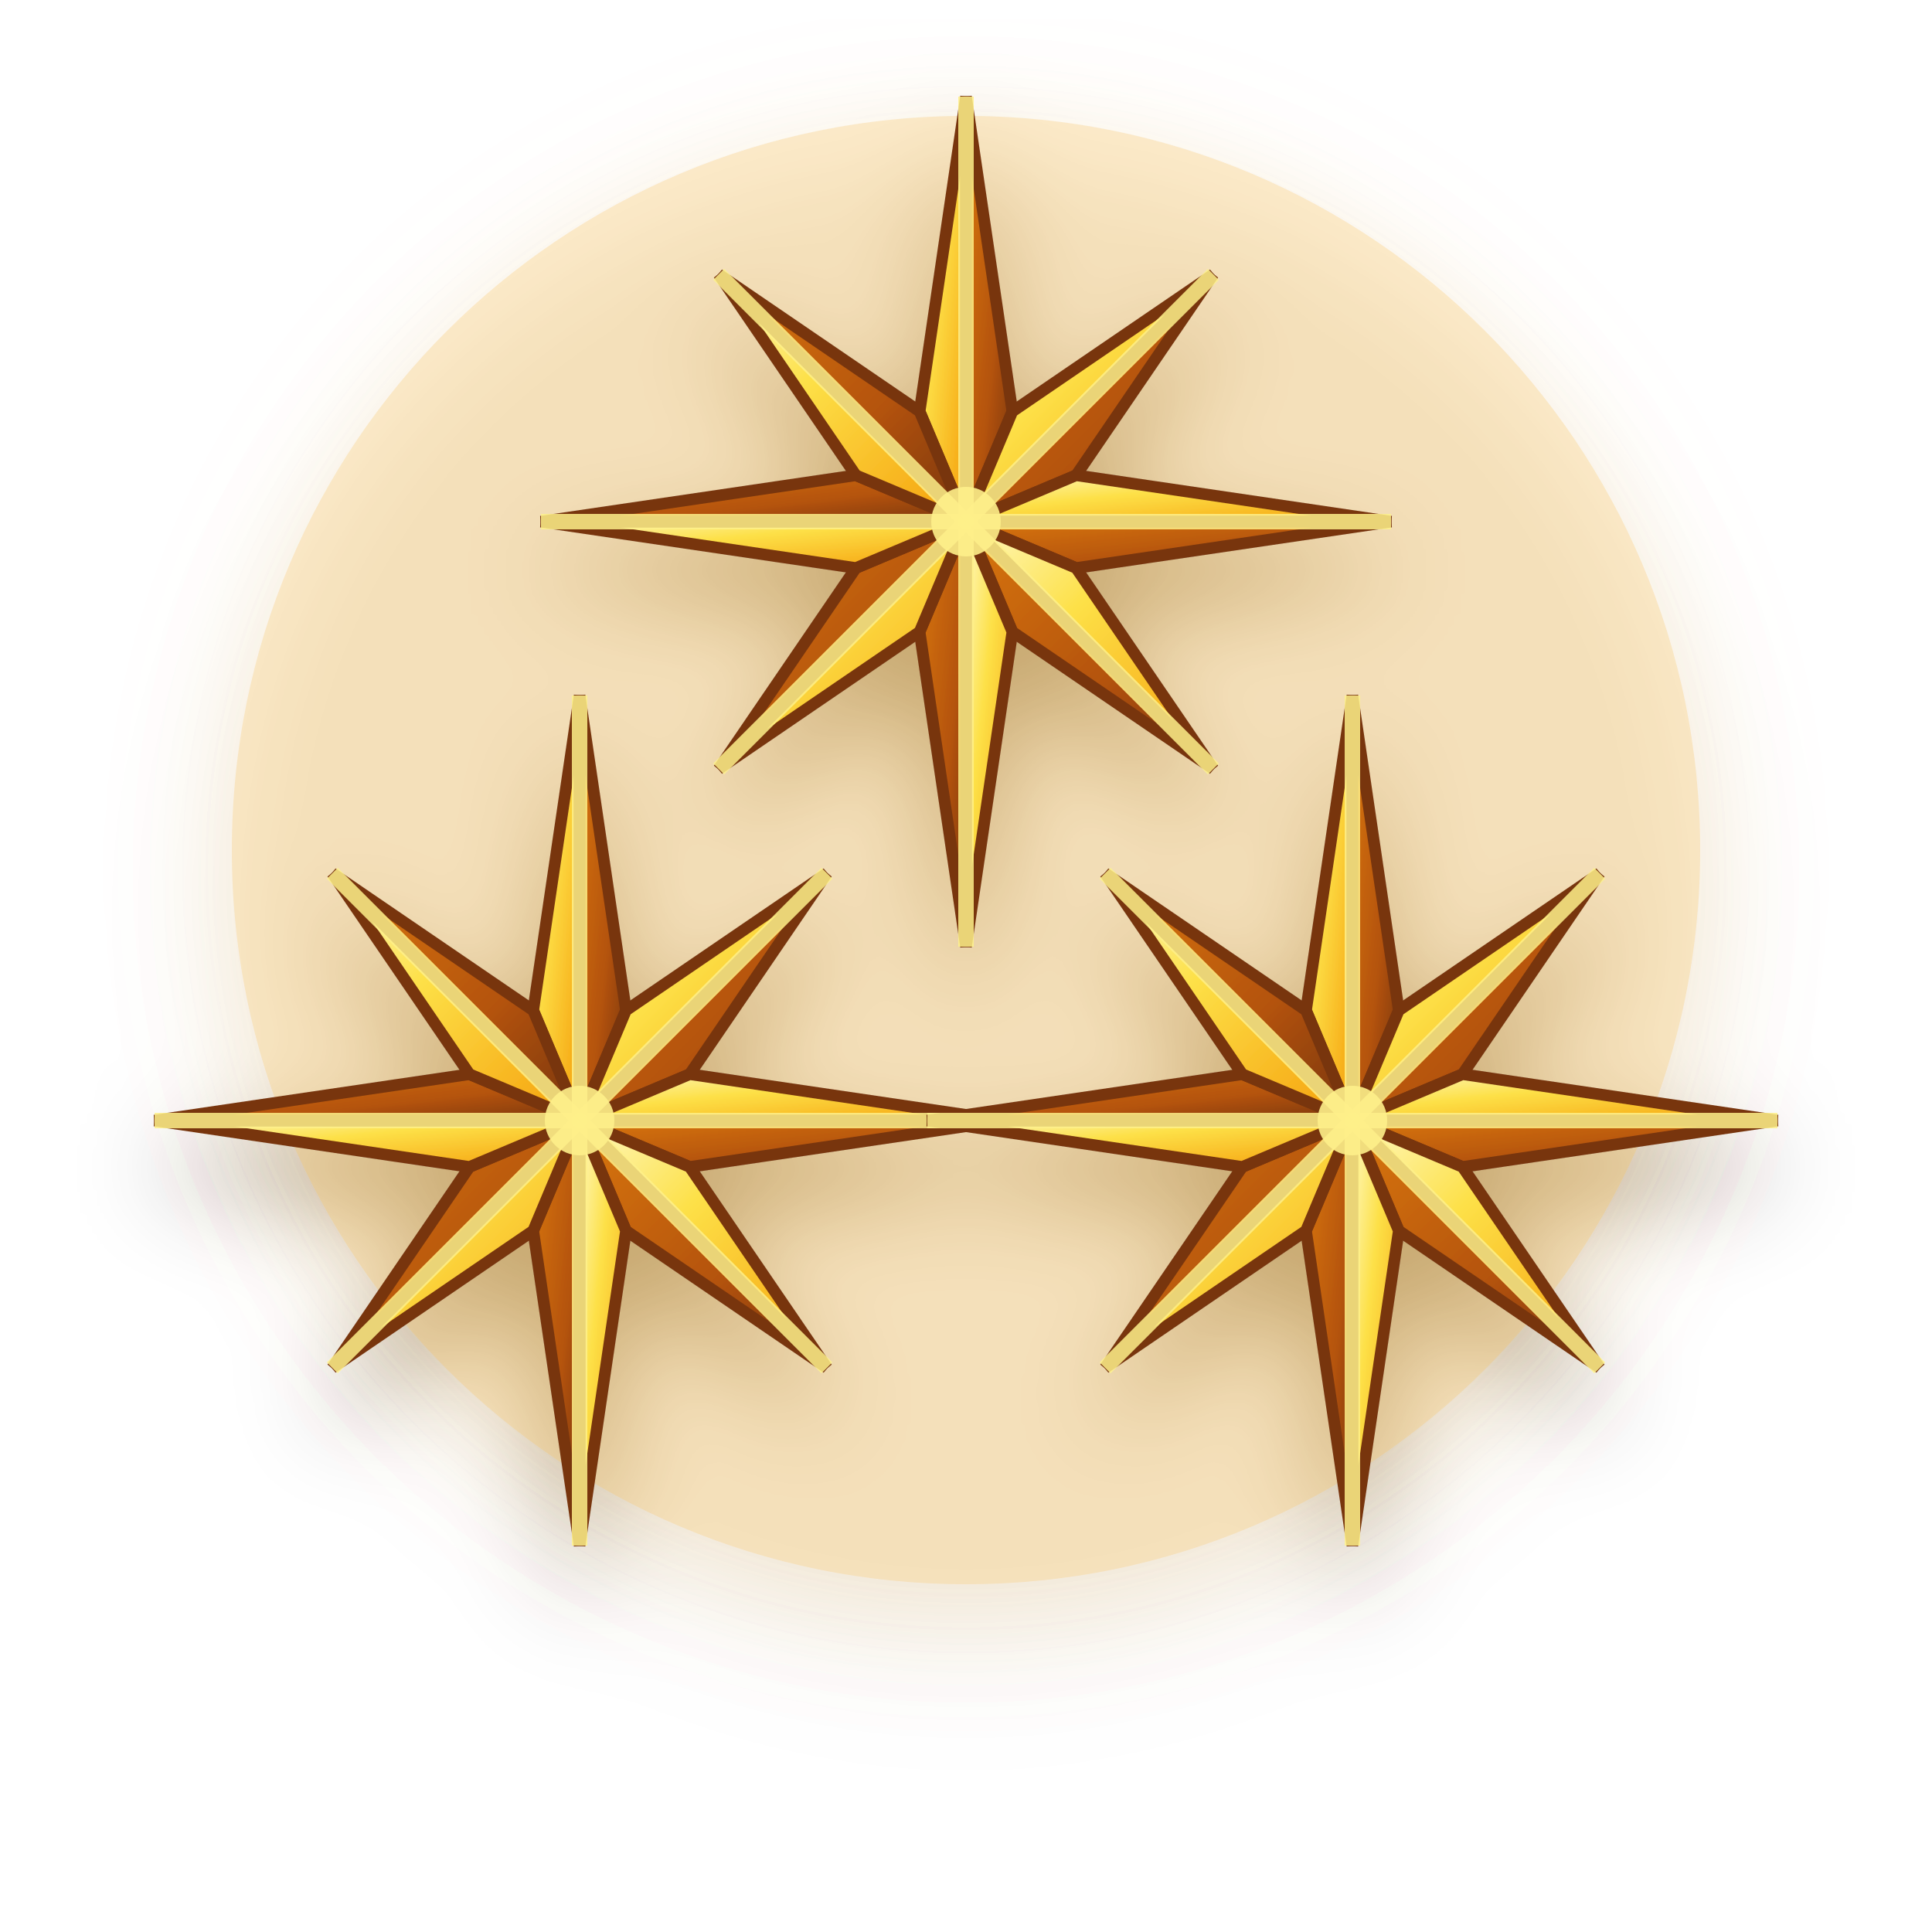
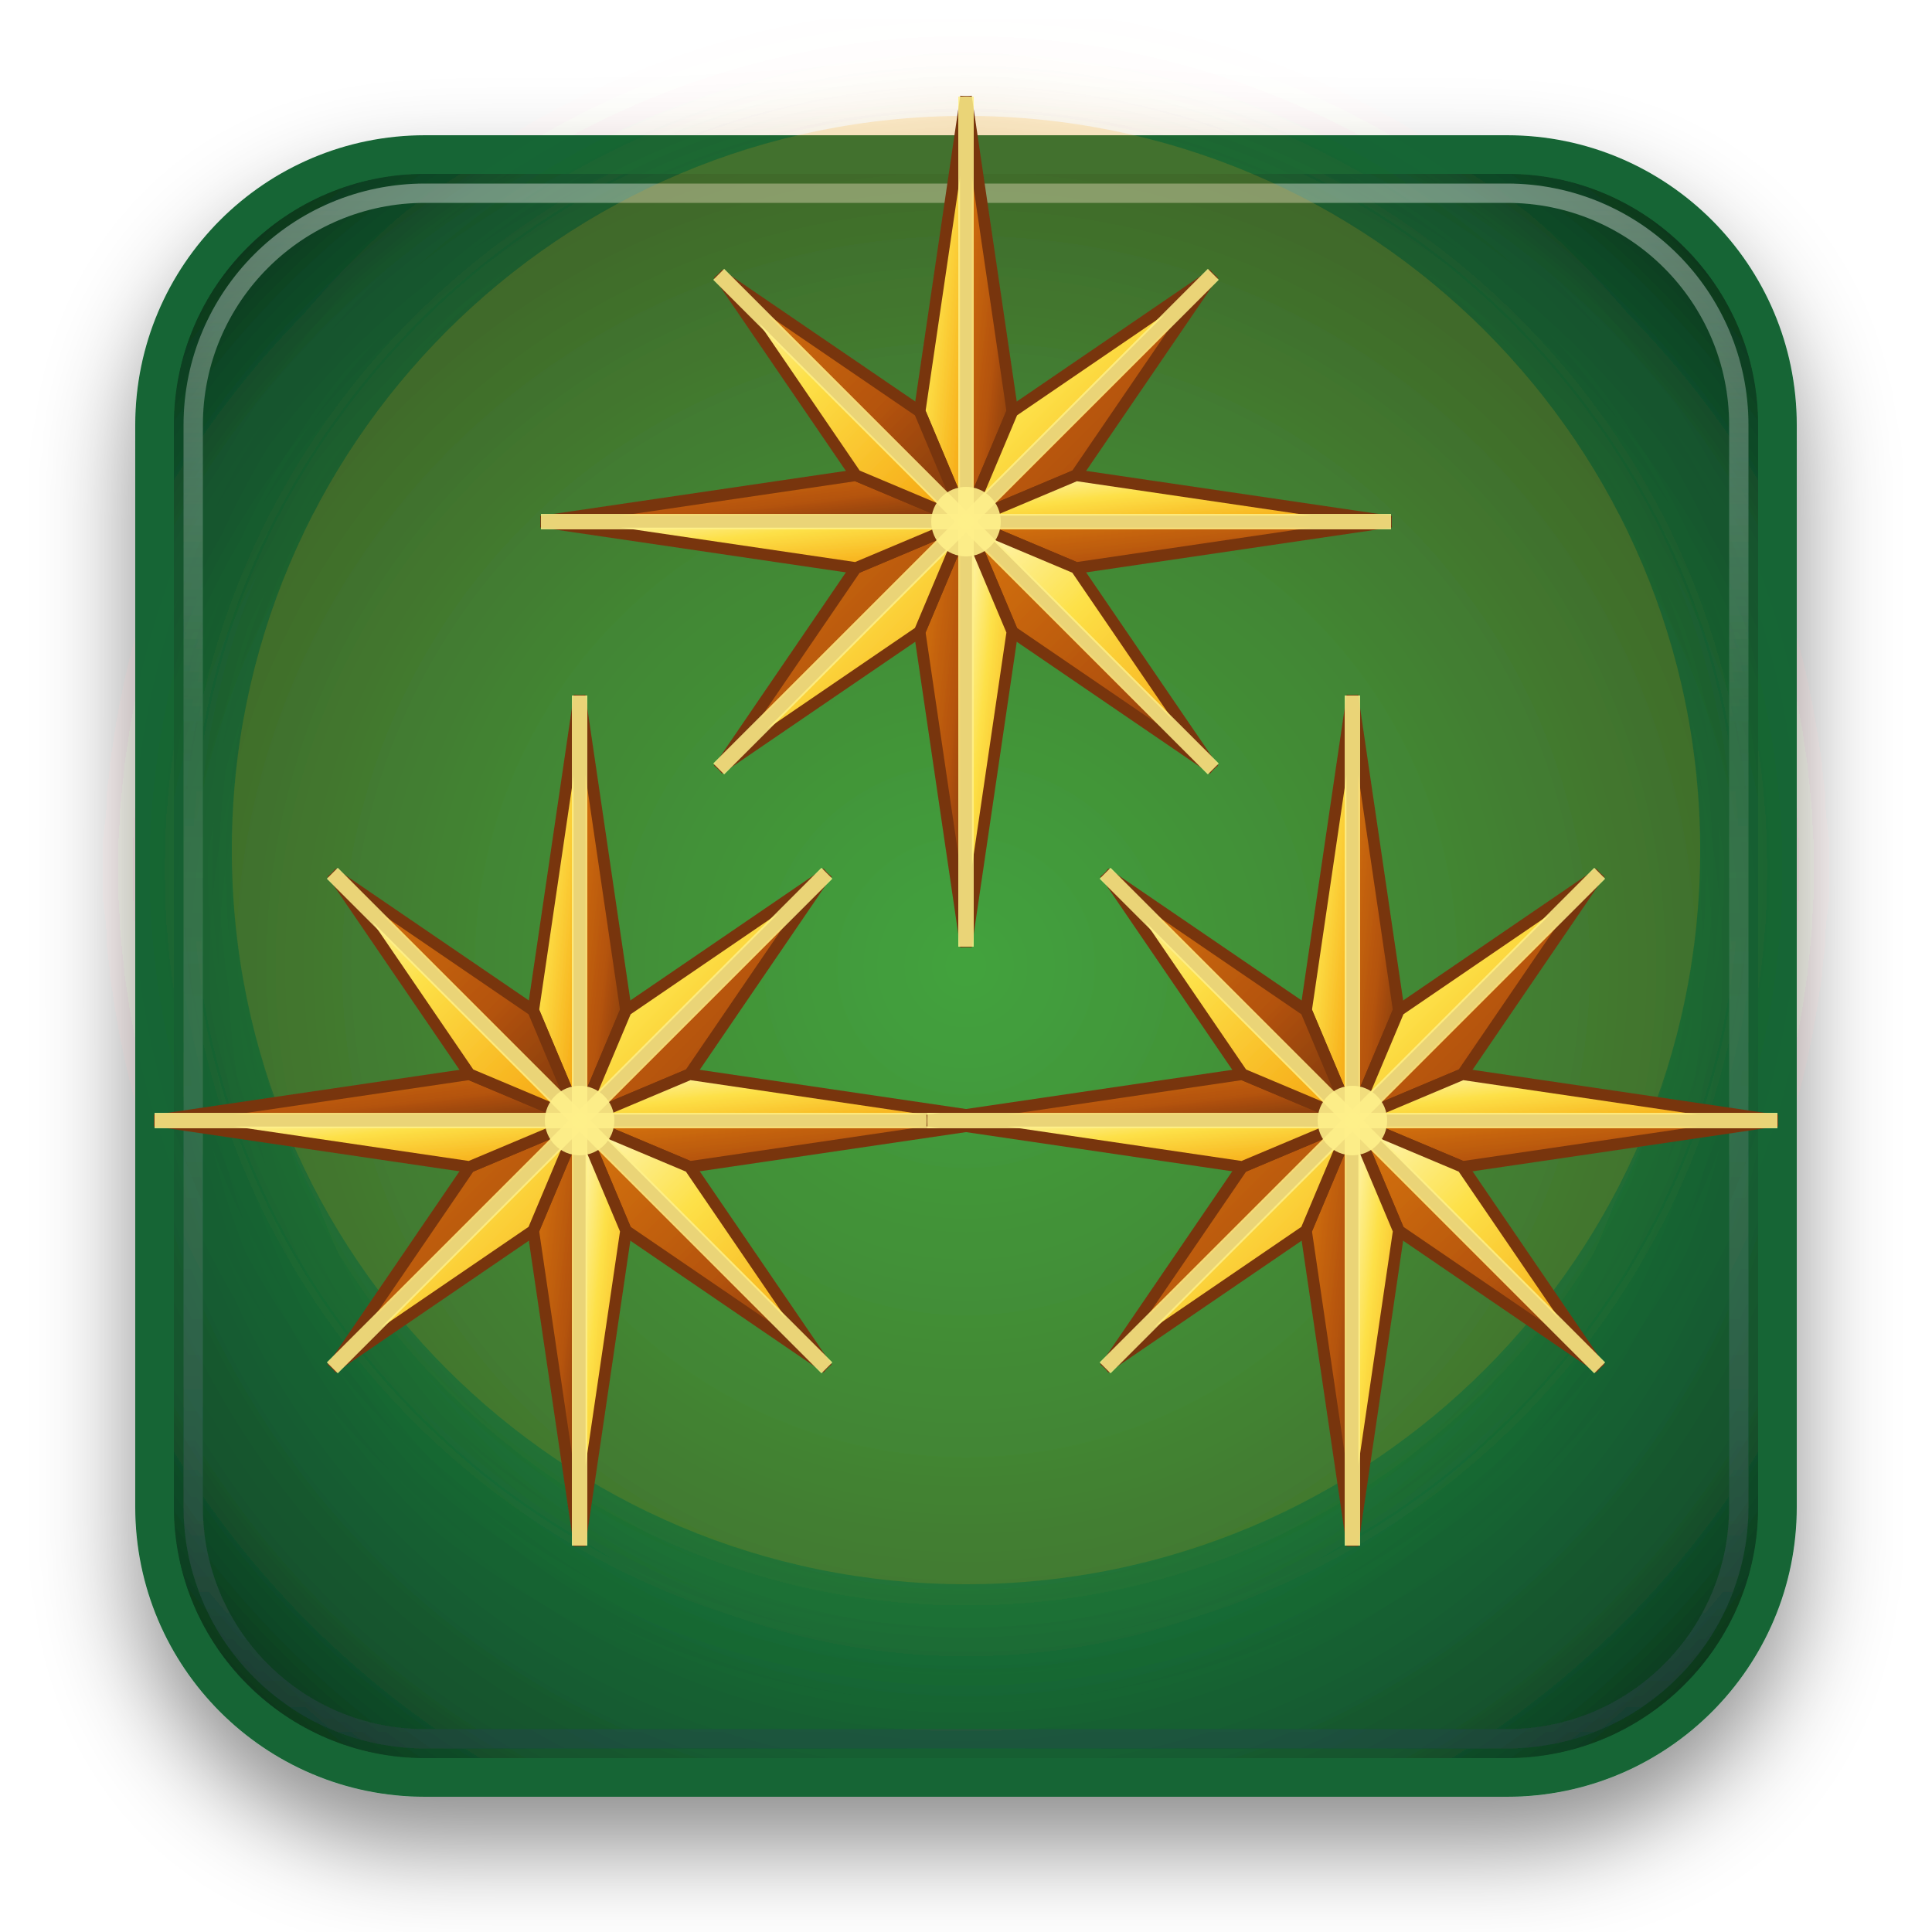
<svg xmlns="http://www.w3.org/2000/svg" viewBox="0 0 100 100" width="100%" height="100%">
  <defs>
    <linearGradient id="silverGrad" x1="0%" y1="0%" x2="100%" y2="100%">
      <stop offset="0%" stop-color="#FFFFFF" />
      <stop offset="25%" stop-color="#F1F5F9" />
      <stop offset="50%" stop-color="#CBD5E1" />
      <stop offset="75%" stop-color="#94A3B8" />
      <stop offset="100%" stop-color="#475569" />
    </linearGradient>
    <linearGradient id="silverBevel" x1="0%" y1="0%" x2="0%" y2="100%">
      <stop offset="0%" stop-color="#FFFFFF" stop-opacity="0.95" />
      <stop offset="35%" stop-color="#E2E8F0" stop-opacity="0.3" />
      <stop offset="100%" stop-color="#334155" stop-opacity="0.85" />
    </linearGradient>
    <linearGradient id="starFacetLight" x1="0%" y1="0%" x2="100%" y2="100%">
      <stop offset="0%" stop-color="#FFFFFF" />
      <stop offset="40%" stop-color="#F8FAFC" />
      <stop offset="100%" stop-color="#CBD5E1" />
    </linearGradient>
    <linearGradient id="starFacetDark" x1="0%" y1="0%" x2="100%" y2="100%">
      <stop offset="0%" stop-color="#94A3B8" />
      <stop offset="60%" stop-color="#64748B" />
      <stop offset="100%" stop-color="#334155" />
    </linearGradient>
    <linearGradient id="goldGrad" x1="0%" y1="0%" x2="100%" y2="100%">
      <stop offset="0%" stop-color="#FFFBEB" />
      <stop offset="20%" stop-color="#FDE047" />
      <stop offset="50%" stop-color="#F59E0B" />
      <stop offset="80%" stop-color="#D97706" />
      <stop offset="100%" stop-color="#78350F" />
    </linearGradient>
    <linearGradient id="goldBevel" x1="0%" y1="0%" x2="0%" y2="100%">
      <stop offset="0%" stop-color="#FEF9C3" stop-opacity="0.95" />
      <stop offset="50%" stop-color="#F59E0B" stop-opacity="0.35" />
      <stop offset="100%" stop-color="#92400E" stop-opacity="0.9" />
    </linearGradient>
    <linearGradient id="goldStarFacetLight" x1="0%" y1="0%" x2="100%" y2="100%">
      <stop offset="0%" stop-color="#FEF9C3" />
      <stop offset="40%" stop-color="#FDE047" />
      <stop offset="100%" stop-color="#F59E0B" />
    </linearGradient>
    <linearGradient id="goldStarFacetDark" x1="0%" y1="0%" x2="100%" y2="100%">
      <stop offset="0%" stop-color="#D97706" />
      <stop offset="60%" stop-color="#B45309" />
      <stop offset="100%" stop-color="#78350F" />
    </linearGradient>
    <linearGradient id="diamondCyan" x1="0%" y1="0%" x2="100%" y2="100%">
      <stop offset="0%" stop-color="#F0F9FF" />
      <stop offset="25%" stop-color="#7DD3FC" />
      <stop offset="50%" stop-color="#0284C7" />
      <stop offset="85%" stop-color="#0369A1" />
      <stop offset="100%" stop-color="#0C4A6E" />
    </linearGradient>
    <linearGradient id="diamondGold" x1="0%" y1="0%" x2="100%" y2="100%">
      <stop offset="0%" stop-color="#FFFBEB" />
      <stop offset="25%" stop-color="#FDE047" />
      <stop offset="50%" stop-color="#F59E0B" />
      <stop offset="80%" stop-color="#D97706" />
      <stop offset="100%" stop-color="#78350F" />
    </linearGradient>
    <linearGradient id="facetTop" x1="0%" y1="0%" x2="0%" y2="100%">
      <stop offset="0%" stop-color="#FFFFFF" stop-opacity="0.9" />
      <stop offset="100%" stop-color="#38BDF8" stop-opacity="0.2" />
    </linearGradient>
    <linearGradient id="facetBottom" x1="0%" y1="0%" x2="0%" y2="100%">
      <stop offset="0%" stop-color="#0284C7" stop-opacity="0.3" />
      <stop offset="100%" stop-color="#082F49" stop-opacity="0.85" />
    </linearGradient>
    <linearGradient id="facetGoldTop" x1="0%" y1="0%" x2="0%" y2="100%">
      <stop offset="0%" stop-color="#FFFFFF" stop-opacity="0.95" />
      <stop offset="100%" stop-color="#FDE047" stop-opacity="0.25" />
    </linearGradient>
    <linearGradient id="facetGoldBottom" x1="0%" y1="0%" x2="0%" y2="100%">
      <stop offset="0%" stop-color="#B45309" stop-opacity="0.35" />
      <stop offset="100%" stop-color="#451A03" stop-opacity="0.9" />
    </linearGradient>
    <radialGradient id="plateCrimson" cx="50%" cy="50%" r="65%">
      <stop offset="0%" stop-color="#6B1D22" />
      <stop offset="50%" stop-color="#4A1216" />
      <stop offset="85%" stop-color="#2D0A0C" />
      <stop offset="100%" stop-color="#1A0406" />
    </radialGradient>
    <filter id="badgeShadow" x="-20%" y="-20%" width="140%" height="140%">
      <feDropShadow dx="0" dy="2.5" stdDeviation="2.5" flood-color="#000000" flood-opacity="0.45" />
    </filter>
    <filter id="goldGlow" x="-30%" y="-30%" width="160%" height="160%">
      <feDropShadow dx="0" dy="1" stdDeviation="3.5" flood-color="#F59E0B" flood-opacity="0.5" />
    </filter>
+     <radialGradient id="plateGrey" cx="50%" cy="50%" r="65%">
+       <stop offset="0%" stop-color="#475569" />
+       <stop offset="50%" stop-color="#334155" />
+       <stop offset="85%" stop-color="#1E293B" />
+       <stop offset="100%" stop-color="#0F172A" />
+     </radialGradient>
+     <radialGradient id="plateLeather" cx="50%" cy="50%" r="65%">
+       <stop offset="0%" stop-color="#854D0E" />
+       <stop offset="45%" stop-color="#713F12" />
+       <stop offset="85%" stop-color="#451A03" />
+       <stop offset="100%" stop-color="#260E02" />
+     </radialGradient>
+     <radialGradient id="plateBlue" cx="50%" cy="50%" r="65%">
+       <stop offset="0%" stop-color="#0284C7" />
+       <stop offset="45%" stop-color="#0369A1" />
+       <stop offset="85%" stop-color="#0C4A6E" />
+       <stop offset="100%" stop-color="#082F49" />
+     </radialGradient>
+     <radialGradient id="plateGreen" cx="50%" cy="50%" r="65%">
+       <stop offset="0%" stop-color="#16A34A" />
+       <stop offset="45%" stop-color="#15803D" />
+       <stop offset="85%" stop-color="#14532D" />
+       <stop offset="100%" stop-color="#052E16" />
+     </radialGradient>
+     <radialGradient id="plateCrimson" cx="50%" cy="50%" r="65%">
+       <stop offset="0%" stop-color="#6B1D22" />
+       <stop offset="50%" stop-color="#4A1216" />
+       <stop offset="85%" stop-color="#2D0A0C" />
+       <stop offset="100%" stop-color="#1A0406" />
+     </radialGradient>
+     <radialGradient id="plateBlack" cx="50%" cy="50%" r="65%">
+       <stop offset="0%" stop-color="#181A22" />
+       <stop offset="50%" stop-color="#0D0E14" />
+       <stop offset="85%" stop-color="#05060A" />
+       <stop offset="100%" stop-color="#000000" />
+     </radialGradient>
+     <linearGradient id="diamondSilver" x1="0%" y1="0%" x2="100%" y2="100%">
+       <stop offset="0%" stop-color="#FFFFFF" />
+       <stop offset="25%" stop-color="#F1F5F9" />
+       <stop offset="50%" stop-color="#CBD5E1" />
+       <stop offset="75%" stop-color="#94A3B8" />
+       <stop offset="100%" stop-color="#475569" />
+     </linearGradient>
+     <linearGradient id="facetSilverTop" x1="0%" y1="0%" x2="0%" y2="100%">
+       <stop offset="0%" stop-color="#FFFFFF" stop-opacity="0.95" />
+       <stop offset="100%" stop-color="#CBD5E1" stop-opacity="0.3" />
+     </linearGradient>
+     <linearGradient id="facetSilverBottom" x1="0%" y1="0%" x2="0%" y2="100%">
+       <stop offset="0%" stop-color="#94A3B8" stop-opacity="0.4" />
+       <stop offset="100%" stop-color="#334155" stop-opacity="0.85" />
+     </linearGradient>
  </defs>
  <g filter="url(#badgeShadow)">
+     <rect x="8" y="8" width="84" height="84" rx="14" fill="url(#plateGreen)" stroke="#166534" stroke-width="2" />
+     <rect x="10" y="10" width="80" height="80" rx="12" fill="none" stroke="url(#silverBevel)" stroke-width="1" opacity="0.4" />
    <circle cx="50" cy="44" r="38" fill="#F59E0B" opacity="0.2" filter="url(#goldGlow)" />
    <g id="star8">
      <polygon points="50,27 47.6,21.3 50.0,5.0" fill="url(#goldStarFacetLight)" stroke="#78350F" stroke-width="0.6" />
      <polygon points="50,27 50.0,5.0 52.4,21.3" fill="url(#goldStarFacetDark)" stroke="#78350F" stroke-width="0.6" />
      <polygon points="50,27 52.4,21.3 62.8,14.2" fill="url(#goldStarFacetLight)" stroke="#78350F" stroke-width="0.6" />
      <polygon points="50,27 62.8,14.2 55.7,24.6" fill="url(#goldStarFacetDark)" stroke="#78350F" stroke-width="0.6" />
      <polygon points="50,27 55.7,24.6 72.0,27.0" fill="url(#goldStarFacetLight)" stroke="#78350F" stroke-width="0.6" />
      <polygon points="50,27 72.0,27.0 55.7,29.4" fill="url(#goldStarFacetDark)" stroke="#78350F" stroke-width="0.6" />
      <polygon points="50,27 55.7,29.4 62.8,39.8" fill="url(#goldStarFacetLight)" stroke="#78350F" stroke-width="0.6" />
      <polygon points="50,27 62.8,39.8 52.4,32.7" fill="url(#goldStarFacetDark)" stroke="#78350F" stroke-width="0.6" />
      <polygon points="50,27 52.4,32.7 50.0,49.0" fill="url(#goldStarFacetLight)" stroke="#78350F" stroke-width="0.6" />
      <polygon points="50,27 50.0,49.0 47.6,32.7" fill="url(#goldStarFacetDark)" stroke="#78350F" stroke-width="0.6" />
      <polygon points="50,27 47.6,32.7 37.2,39.8" fill="url(#goldStarFacetLight)" stroke="#78350F" stroke-width="0.6" />
      <polygon points="50,27 37.2,39.8 44.3,29.4" fill="url(#goldStarFacetDark)" stroke="#78350F" stroke-width="0.6" />
      <polygon points="50,27 44.3,29.4 28.0,27.0" fill="url(#goldStarFacetLight)" stroke="#78350F" stroke-width="0.6" />
      <polygon points="50,27 28.0,27.0 44.3,24.6" fill="url(#goldStarFacetDark)" stroke="#78350F" stroke-width="0.6" />
      <polygon points="50,27 44.3,24.6 37.2,14.2" fill="url(#goldStarFacetLight)" stroke="#78350F" stroke-width="0.6" />
      <polygon points="50,27 37.2,14.2 47.6,21.3" fill="url(#goldStarFacetDark)" stroke="#78350F" stroke-width="0.6" />
      <line x1="50" y1="27" x2="50.0" y2="5.0" stroke="#FEF08A" stroke-width="0.8" opacity="0.85" />
      <line x1="50" y1="27" x2="62.8" y2="14.2" stroke="#FEF08A" stroke-width="0.8" opacity="0.85" />
      <line x1="50" y1="27" x2="72.0" y2="27.0" stroke="#FEF08A" stroke-width="0.8" opacity="0.85" />
      <line x1="50" y1="27" x2="62.8" y2="39.8" stroke="#FEF08A" stroke-width="0.8" opacity="0.85" />
      <line x1="50" y1="27" x2="50.0" y2="49.0" stroke="#FEF08A" stroke-width="0.8" opacity="0.85" />
      <line x1="50" y1="27" x2="37.2" y2="39.8" stroke="#FEF08A" stroke-width="0.8" opacity="0.85" />
      <line x1="50" y1="27" x2="28.0" y2="27.0" stroke="#FEF08A" stroke-width="0.8" opacity="0.85" />
      <line x1="50" y1="27" x2="37.2" y2="14.2" stroke="#FEF08A" stroke-width="0.8" opacity="0.85" />
      <circle cx="50" cy="27" r="1.8" fill="#FEF08A" opacity="0.9" />
    </g>
    <g id="star8">
      <polygon points="30,58 27.6,52.3 30.0,36.0" fill="url(#goldStarFacetLight)" stroke="#78350F" stroke-width="0.6" />
      <polygon points="30,58 30.0,36.0 32.4,52.3" fill="url(#goldStarFacetDark)" stroke="#78350F" stroke-width="0.6" />
      <polygon points="30,58 32.4,52.3 42.8,45.2" fill="url(#goldStarFacetLight)" stroke="#78350F" stroke-width="0.6" />
      <polygon points="30,58 42.8,45.2 35.7,55.6" fill="url(#goldStarFacetDark)" stroke="#78350F" stroke-width="0.6" />
      <polygon points="30,58 35.7,55.6 52.0,58.0" fill="url(#goldStarFacetLight)" stroke="#78350F" stroke-width="0.6" />
      <polygon points="30,58 52.0,58.0 35.7,60.4" fill="url(#goldStarFacetDark)" stroke="#78350F" stroke-width="0.6" />
      <polygon points="30,58 35.7,60.4 42.8,70.8" fill="url(#goldStarFacetLight)" stroke="#78350F" stroke-width="0.6" />
      <polygon points="30,58 42.8,70.8 32.4,63.7" fill="url(#goldStarFacetDark)" stroke="#78350F" stroke-width="0.6" />
      <polygon points="30,58 32.4,63.7 30.0,80.0" fill="url(#goldStarFacetLight)" stroke="#78350F" stroke-width="0.6" />
      <polygon points="30,58 30.0,80.0 27.6,63.7" fill="url(#goldStarFacetDark)" stroke="#78350F" stroke-width="0.6" />
      <polygon points="30,58 27.6,63.7 17.2,70.8" fill="url(#goldStarFacetLight)" stroke="#78350F" stroke-width="0.6" />
      <polygon points="30,58 17.2,70.8 24.3,60.4" fill="url(#goldStarFacetDark)" stroke="#78350F" stroke-width="0.6" />
      <polygon points="30,58 24.3,60.4 8.0,58.0" fill="url(#goldStarFacetLight)" stroke="#78350F" stroke-width="0.6" />
      <polygon points="30,58 8.0,58.0 24.3,55.6" fill="url(#goldStarFacetDark)" stroke="#78350F" stroke-width="0.6" />
      <polygon points="30,58 24.3,55.6 17.2,45.2" fill="url(#goldStarFacetLight)" stroke="#78350F" stroke-width="0.6" />
      <polygon points="30,58 17.2,45.2 27.6,52.3" fill="url(#goldStarFacetDark)" stroke="#78350F" stroke-width="0.6" />
      <line x1="30" y1="58" x2="30.0" y2="36.0" stroke="#FEF08A" stroke-width="0.8" opacity="0.85" />
      <line x1="30" y1="58" x2="42.8" y2="45.2" stroke="#FEF08A" stroke-width="0.8" opacity="0.85" />
      <line x1="30" y1="58" x2="52.0" y2="58.0" stroke="#FEF08A" stroke-width="0.8" opacity="0.85" />
      <line x1="30" y1="58" x2="42.8" y2="70.8" stroke="#FEF08A" stroke-width="0.8" opacity="0.85" />
      <line x1="30" y1="58" x2="30.0" y2="80.0" stroke="#FEF08A" stroke-width="0.8" opacity="0.85" />
      <line x1="30" y1="58" x2="17.2" y2="70.8" stroke="#FEF08A" stroke-width="0.8" opacity="0.85" />
      <line x1="30" y1="58" x2="8.0" y2="58.0" stroke="#FEF08A" stroke-width="0.8" opacity="0.85" />
      <line x1="30" y1="58" x2="17.2" y2="45.2" stroke="#FEF08A" stroke-width="0.8" opacity="0.85" />
      <circle cx="30" cy="58" r="1.8" fill="#FEF08A" opacity="0.9" />
    </g>
    <g id="star8">
      <polygon points="70,58 67.6,52.3 70.0,36.0" fill="url(#goldStarFacetLight)" stroke="#78350F" stroke-width="0.6" />
      <polygon points="70,58 70.0,36.0 72.4,52.3" fill="url(#goldStarFacetDark)" stroke="#78350F" stroke-width="0.6" />
      <polygon points="70,58 72.4,52.3 82.8,45.2" fill="url(#goldStarFacetLight)" stroke="#78350F" stroke-width="0.6" />
      <polygon points="70,58 82.8,45.2 75.7,55.6" fill="url(#goldStarFacetDark)" stroke="#78350F" stroke-width="0.6" />
      <polygon points="70,58 75.7,55.6 92.0,58.0" fill="url(#goldStarFacetLight)" stroke="#78350F" stroke-width="0.6" />
      <polygon points="70,58 92.0,58.0 75.7,60.4" fill="url(#goldStarFacetDark)" stroke="#78350F" stroke-width="0.6" />
      <polygon points="70,58 75.7,60.4 82.8,70.8" fill="url(#goldStarFacetLight)" stroke="#78350F" stroke-width="0.6" />
      <polygon points="70,58 82.8,70.8 72.4,63.7" fill="url(#goldStarFacetDark)" stroke="#78350F" stroke-width="0.6" />
      <polygon points="70,58 72.4,63.7 70.0,80.0" fill="url(#goldStarFacetLight)" stroke="#78350F" stroke-width="0.6" />
      <polygon points="70,58 70.0,80.0 67.6,63.7" fill="url(#goldStarFacetDark)" stroke="#78350F" stroke-width="0.6" />
      <polygon points="70,58 67.6,63.7 57.2,70.8" fill="url(#goldStarFacetLight)" stroke="#78350F" stroke-width="0.6" />
      <polygon points="70,58 57.2,70.8 64.3,60.4" fill="url(#goldStarFacetDark)" stroke="#78350F" stroke-width="0.6" />
      <polygon points="70,58 64.3,60.4 48.0,58.0" fill="url(#goldStarFacetLight)" stroke="#78350F" stroke-width="0.6" />
      <polygon points="70,58 48.0,58.0 64.3,55.6" fill="url(#goldStarFacetDark)" stroke="#78350F" stroke-width="0.6" />
      <polygon points="70,58 64.3,55.6 57.2,45.2" fill="url(#goldStarFacetLight)" stroke="#78350F" stroke-width="0.6" />
      <polygon points="70,58 57.2,45.2 67.6,52.3" fill="url(#goldStarFacetDark)" stroke="#78350F" stroke-width="0.6" />
      <line x1="70" y1="58" x2="70.0" y2="36.0" stroke="#FEF08A" stroke-width="0.8" opacity="0.85" />
      <line x1="70" y1="58" x2="82.8" y2="45.2" stroke="#FEF08A" stroke-width="0.8" opacity="0.85" />
      <line x1="70" y1="58" x2="92.0" y2="58.0" stroke="#FEF08A" stroke-width="0.8" opacity="0.85" />
      <line x1="70" y1="58" x2="82.8" y2="70.8" stroke="#FEF08A" stroke-width="0.8" opacity="0.85" />
      <line x1="70" y1="58" x2="70.0" y2="80.0" stroke="#FEF08A" stroke-width="0.8" opacity="0.85" />
      <line x1="70" y1="58" x2="57.2" y2="70.8" stroke="#FEF08A" stroke-width="0.8" opacity="0.85" />
      <line x1="70" y1="58" x2="48.0" y2="58.0" stroke="#FEF08A" stroke-width="0.8" opacity="0.85" />
      <line x1="70" y1="58" x2="57.2" y2="45.2" stroke="#FEF08A" stroke-width="0.8" opacity="0.85" />
      <circle cx="70" cy="58" r="1.8" fill="#FEF08A" opacity="0.9" />
    </g>
  </g>
</svg>
